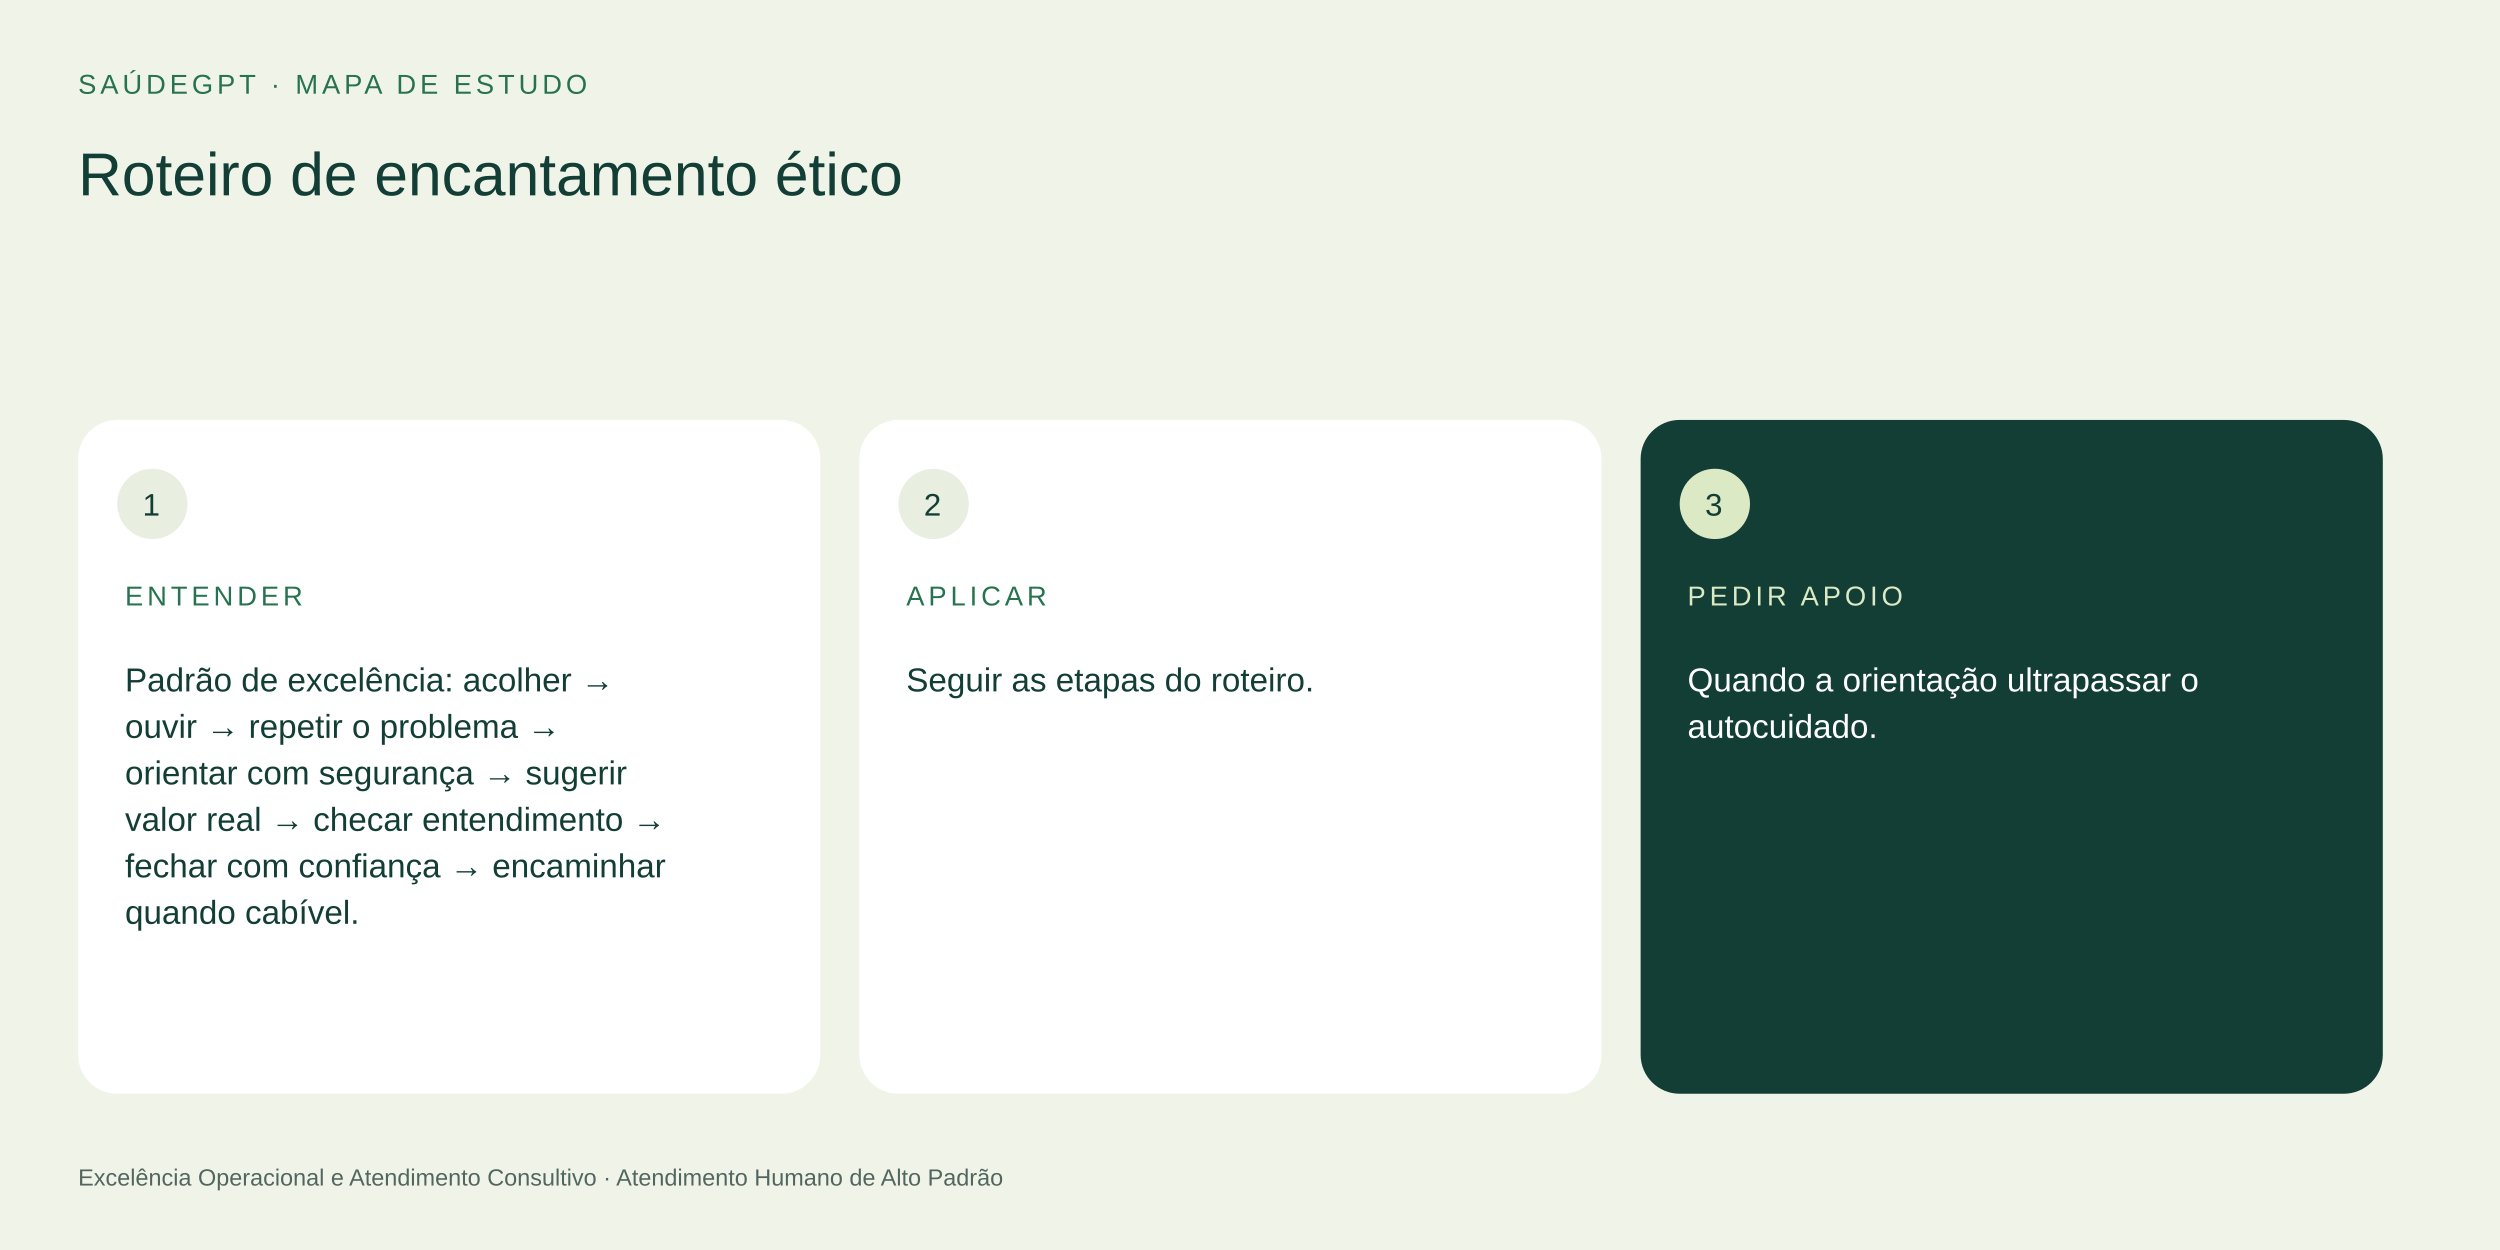
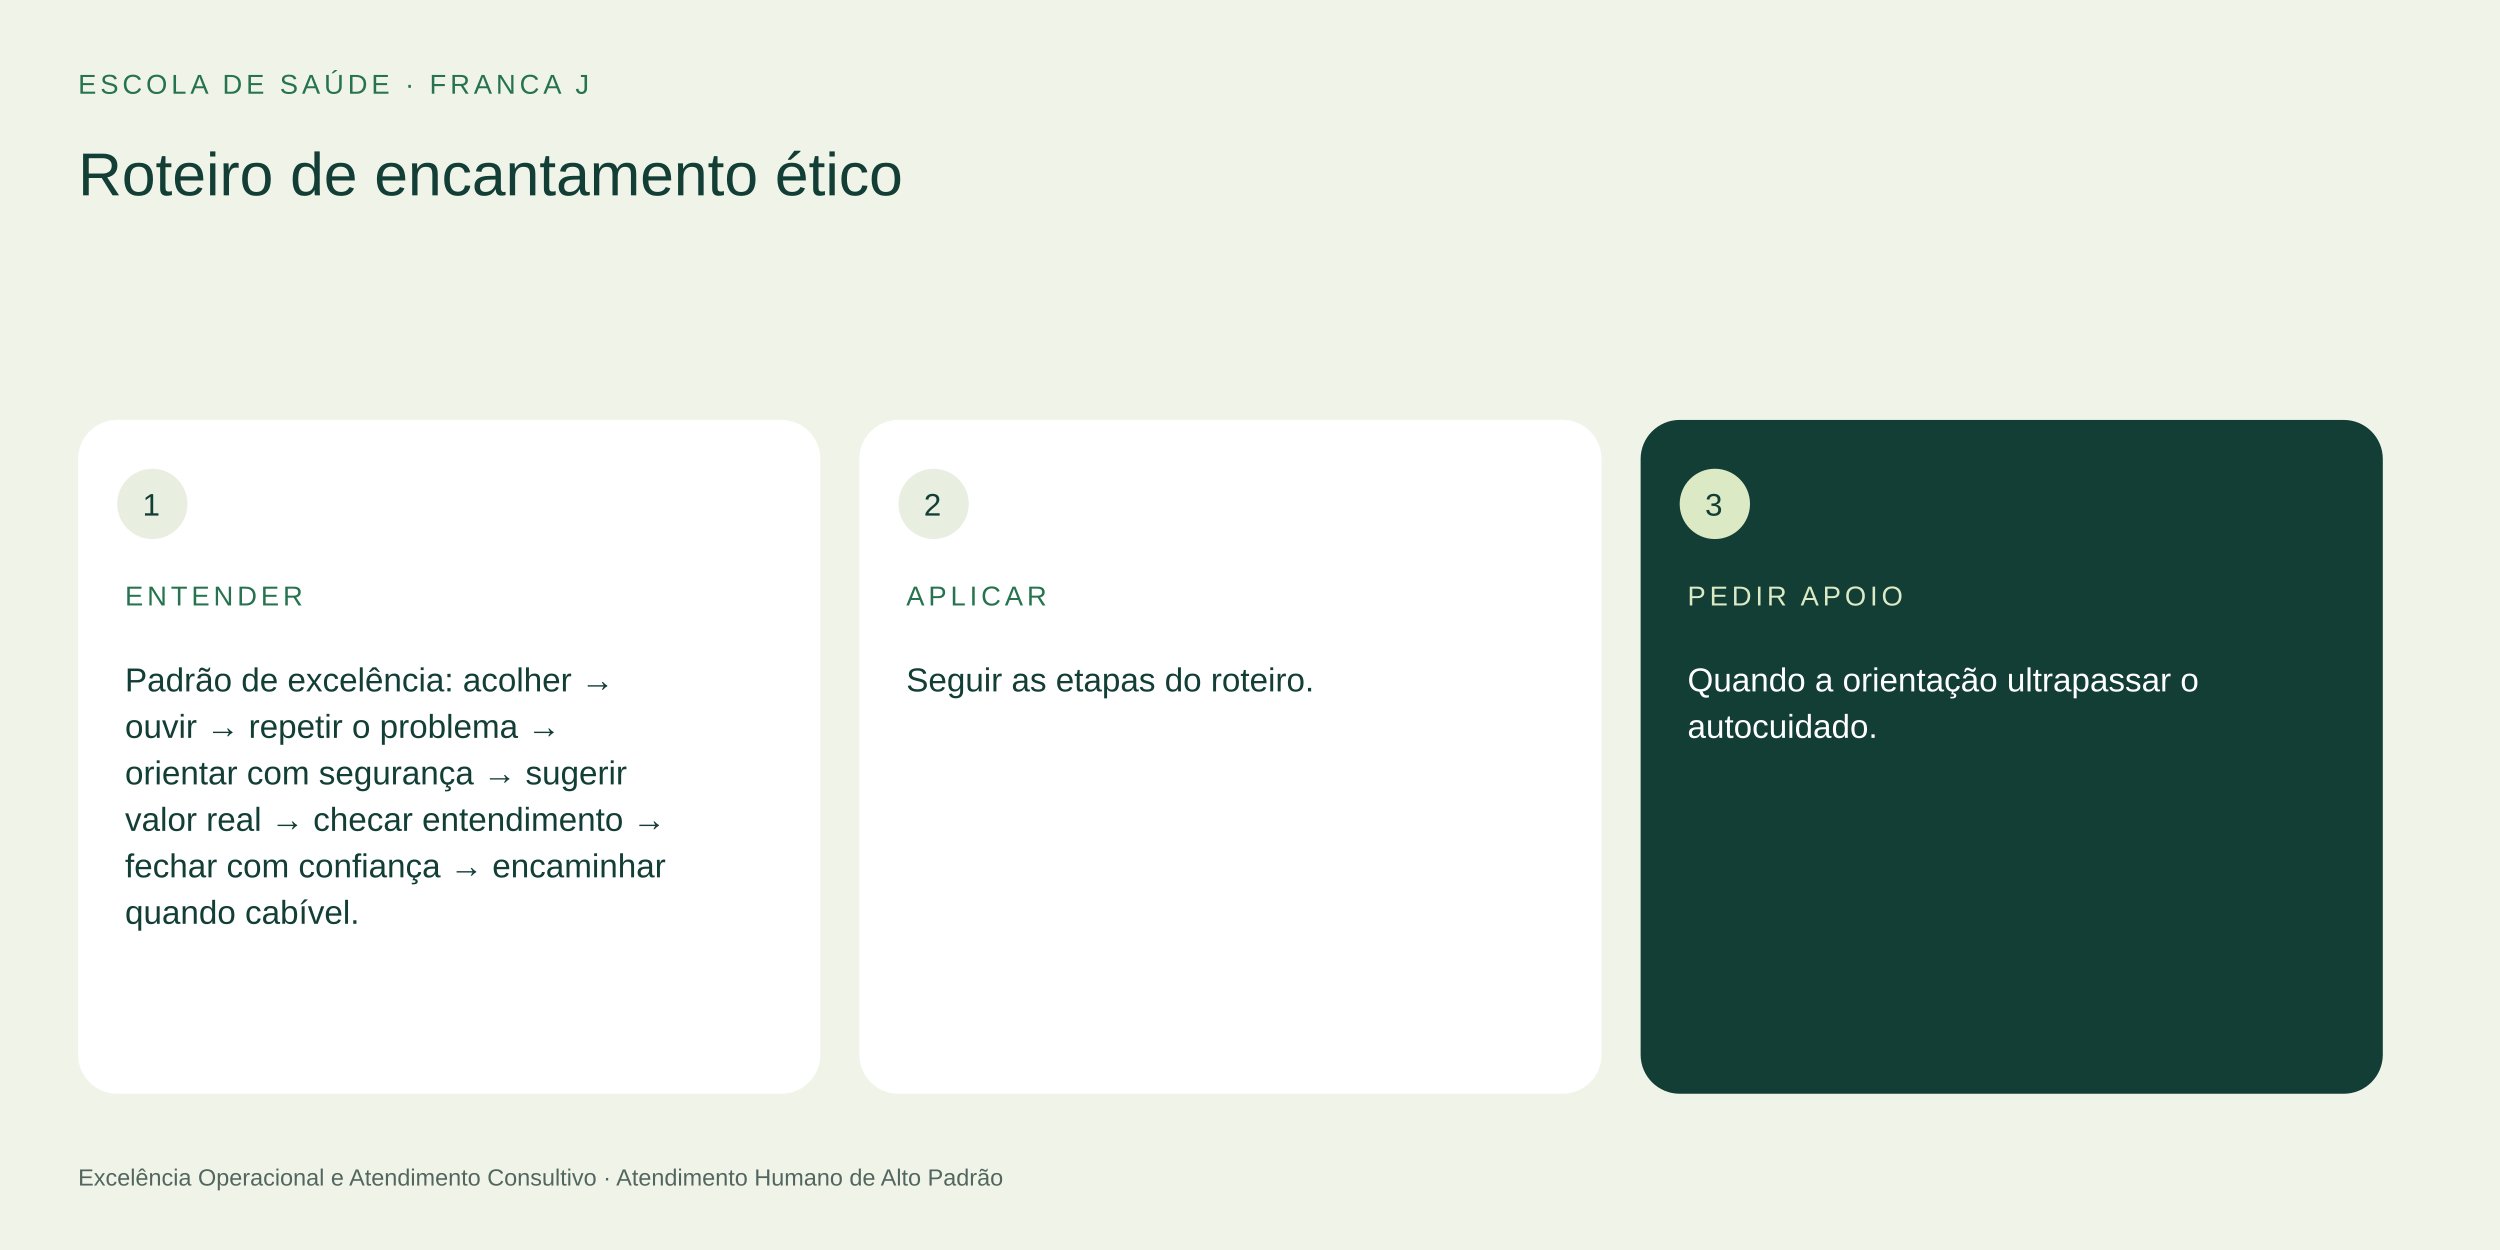
<svg xmlns="http://www.w3.org/2000/svg" width="1280" height="640" viewBox="0 0 1280 640" role="img" aria-label="Mapa de estudo: Roteiro de encantamento ético">
  <rect width="1280" height="640" fill="#f0f4e8" />
  <g font-family="Arial, sans-serif">
-     <text x="40" y="48" fill="#27734f" font-size="14" letter-spacing="2">SAÚDEGPT · MAPA DE ESTUDO</text>
+     <text x="40" y="48" fill="#27734f" font-size="14" letter-spacing="2">ESCOLA DE SAÚDE · FRANCA J</text>
    <text x="40" y="100" font-size="31" fill="#123e36">Roteiro de encantamento ético</text>
    <rect x="40" y="215" width="380" height="345" rx="20" fill="#ffffff" />
    <circle cx="78" cy="258" r="18" fill="#e8efe1" />
    <text x="73" y="264" font-size="16" fill="#123e36">1</text>
    <text x="64" y="310" font-size="14" letter-spacing="2" fill="#27734f">ENTENDER</text>
    <text x="64" y="354" font-size="17" fill="#123e36">Padrão de excelência: acolher →</text>
    <text x="64" y="377.8" font-size="17" fill="#123e36">ouvir → repetir o problema →</text>
    <text x="64" y="401.6" font-size="17" fill="#123e36">orientar com segurança → sugerir</text>
    <text x="64" y="425.4" font-size="17" fill="#123e36">valor real → checar entendimento →</text>
    <text x="64" y="449.2" font-size="17" fill="#123e36">fechar com confiança → encaminhar</text>
    <text x="64" y="473" font-size="17" fill="#123e36">quando cabível.</text>
    <rect x="440" y="215" width="380" height="345" rx="20" fill="#ffffff" />
    <circle cx="478" cy="258" r="18" fill="#e8efe1" />
    <text x="473" y="264" font-size="16" fill="#123e36">2</text>
    <text x="464" y="310" font-size="14" letter-spacing="2" fill="#27734f">APLICAR</text>
    <text x="464" y="354" font-size="17" fill="#123e36">Seguir as etapas do roteiro.</text>
    <rect x="840" y="215" width="380" height="345" rx="20" fill="#123e36" />
    <circle cx="878" cy="258" r="18" fill="#dce9c5" />
    <text x="873" y="264" font-size="16" fill="#123e36">3</text>
    <text x="864" y="310" font-size="14" letter-spacing="2" fill="#dce9c5">PEDIR APOIO</text>
    <text x="864" y="354" font-size="17" fill="#ffffff">Quando a orientação ultrapassar o</text>
    <text x="864" y="377.8" font-size="17" fill="#ffffff">autocuidado.</text>
    <text x="40" y="607" fill="#52665f" font-size="12">Excelência Operacional e Atendimento Consultivo · Atendimento Humano de Alto Padrão</text>
  </g>
</svg>
